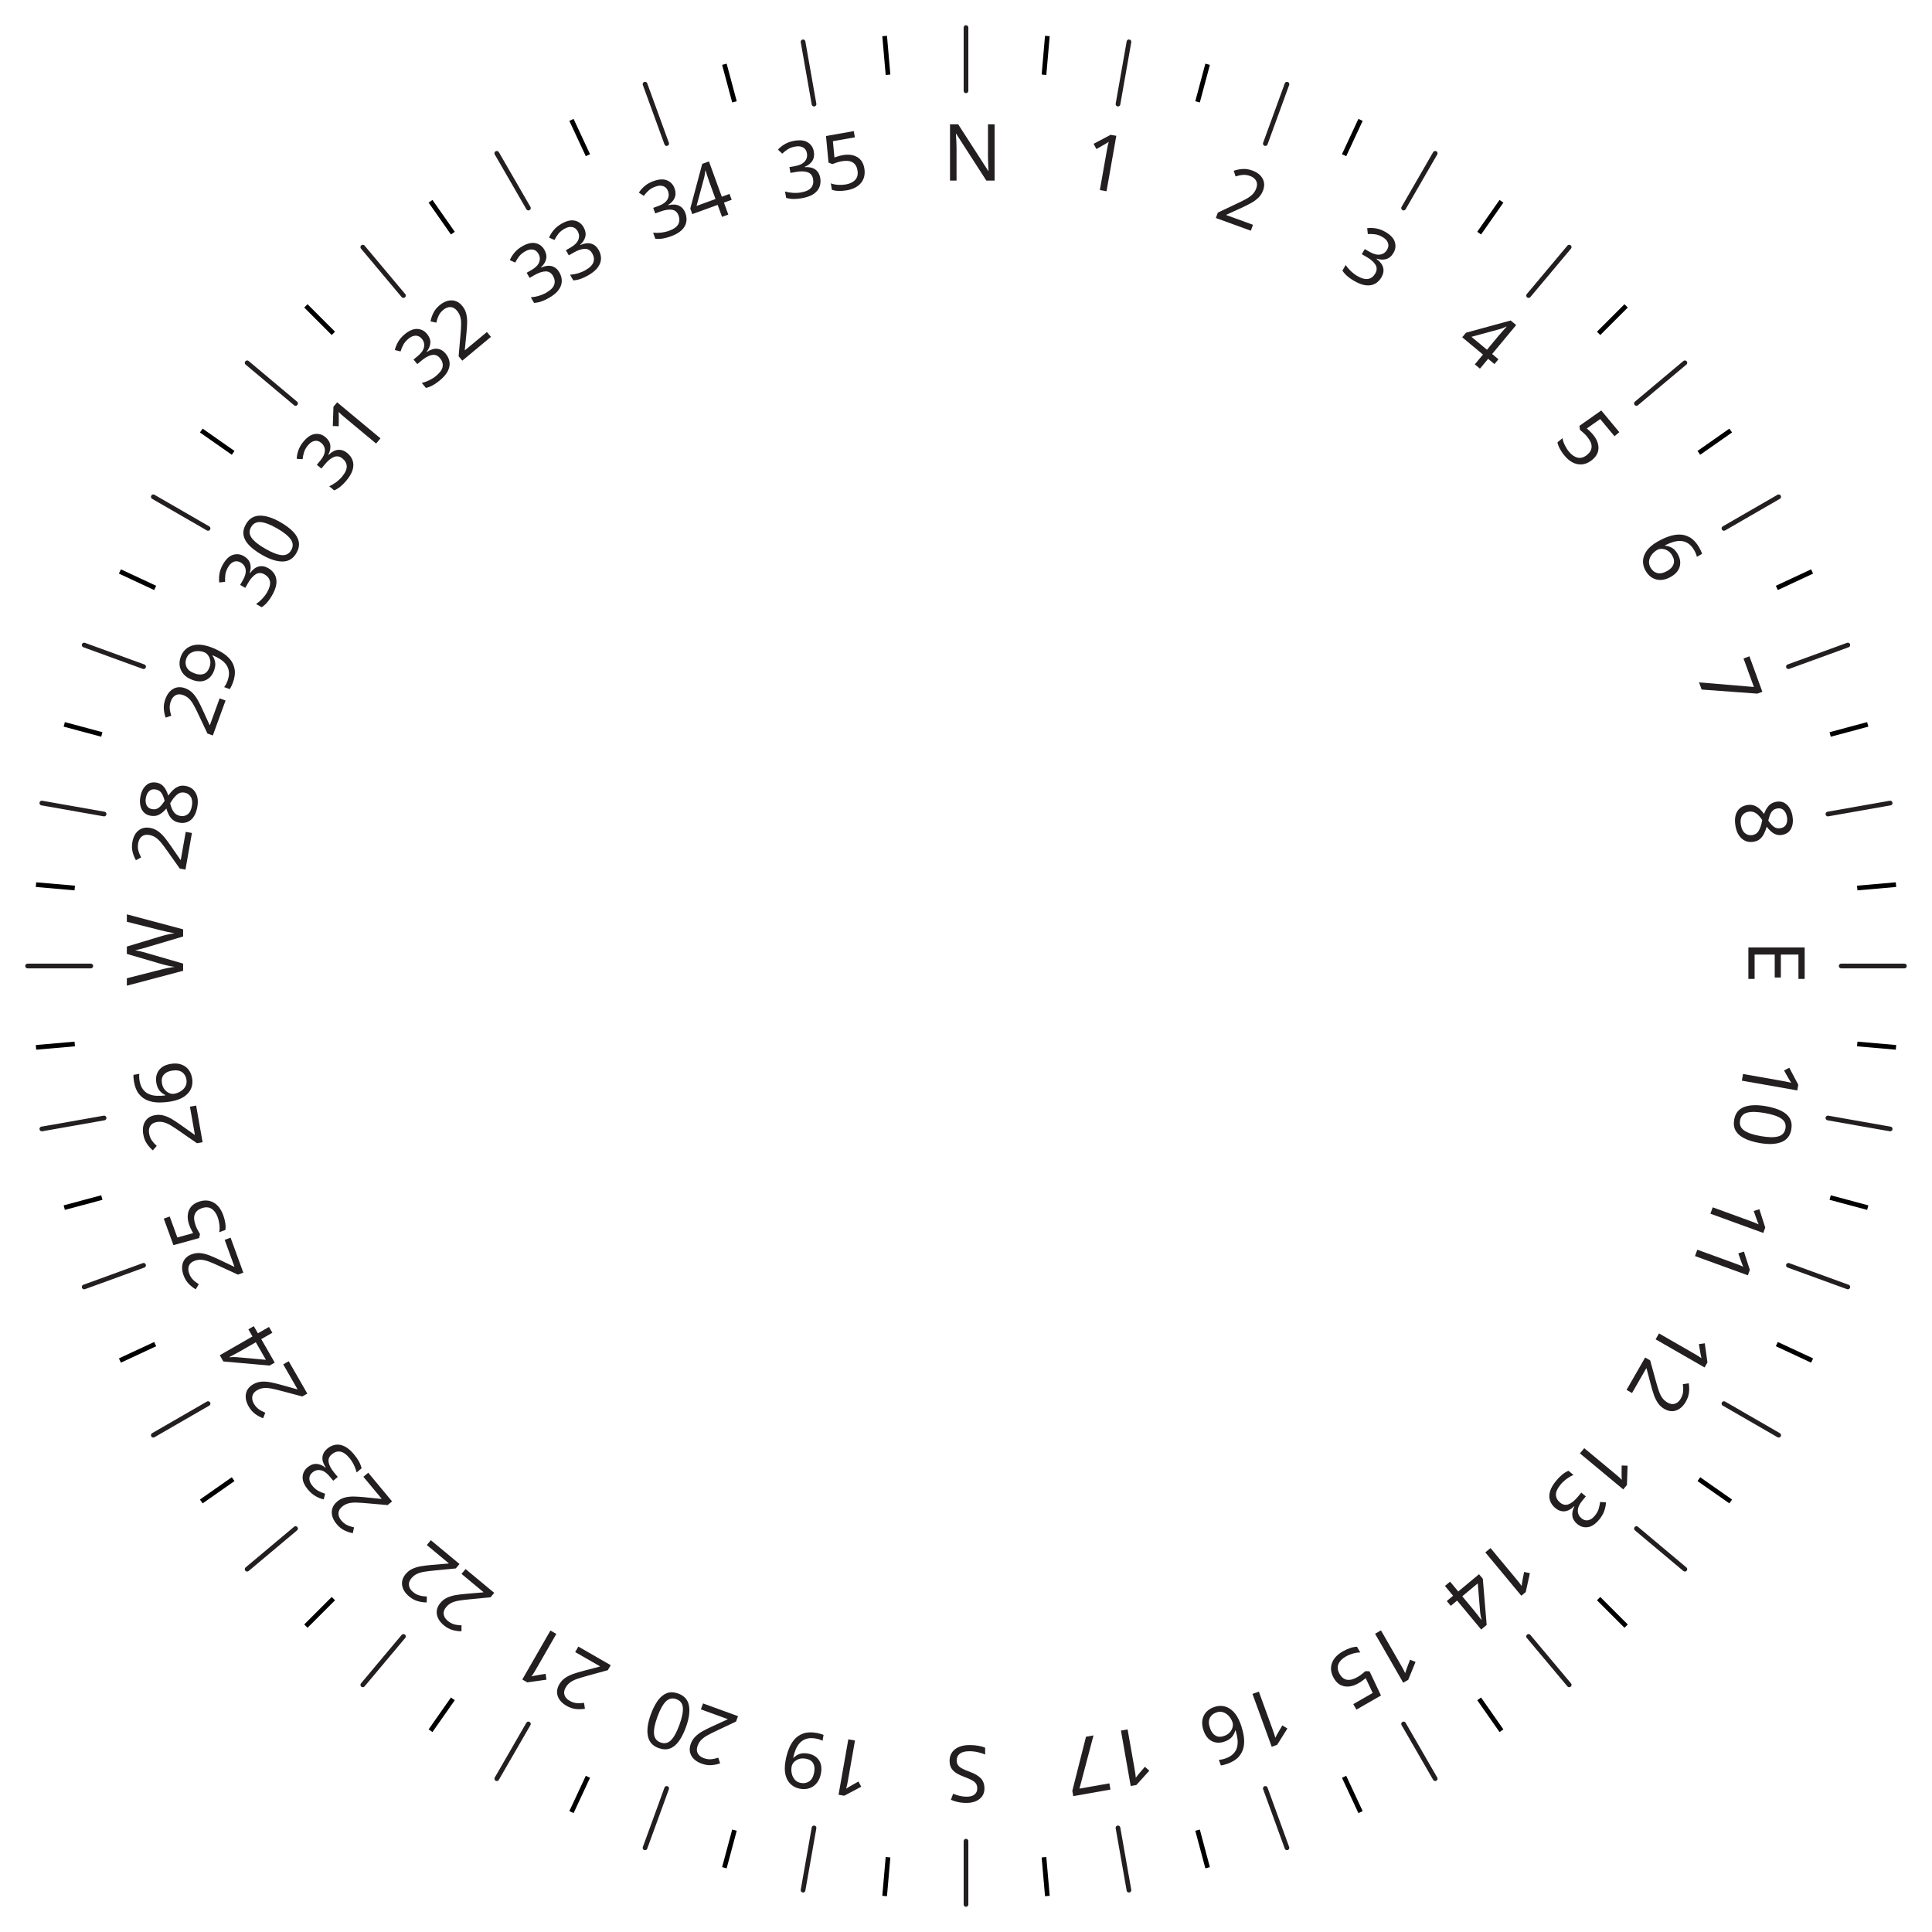
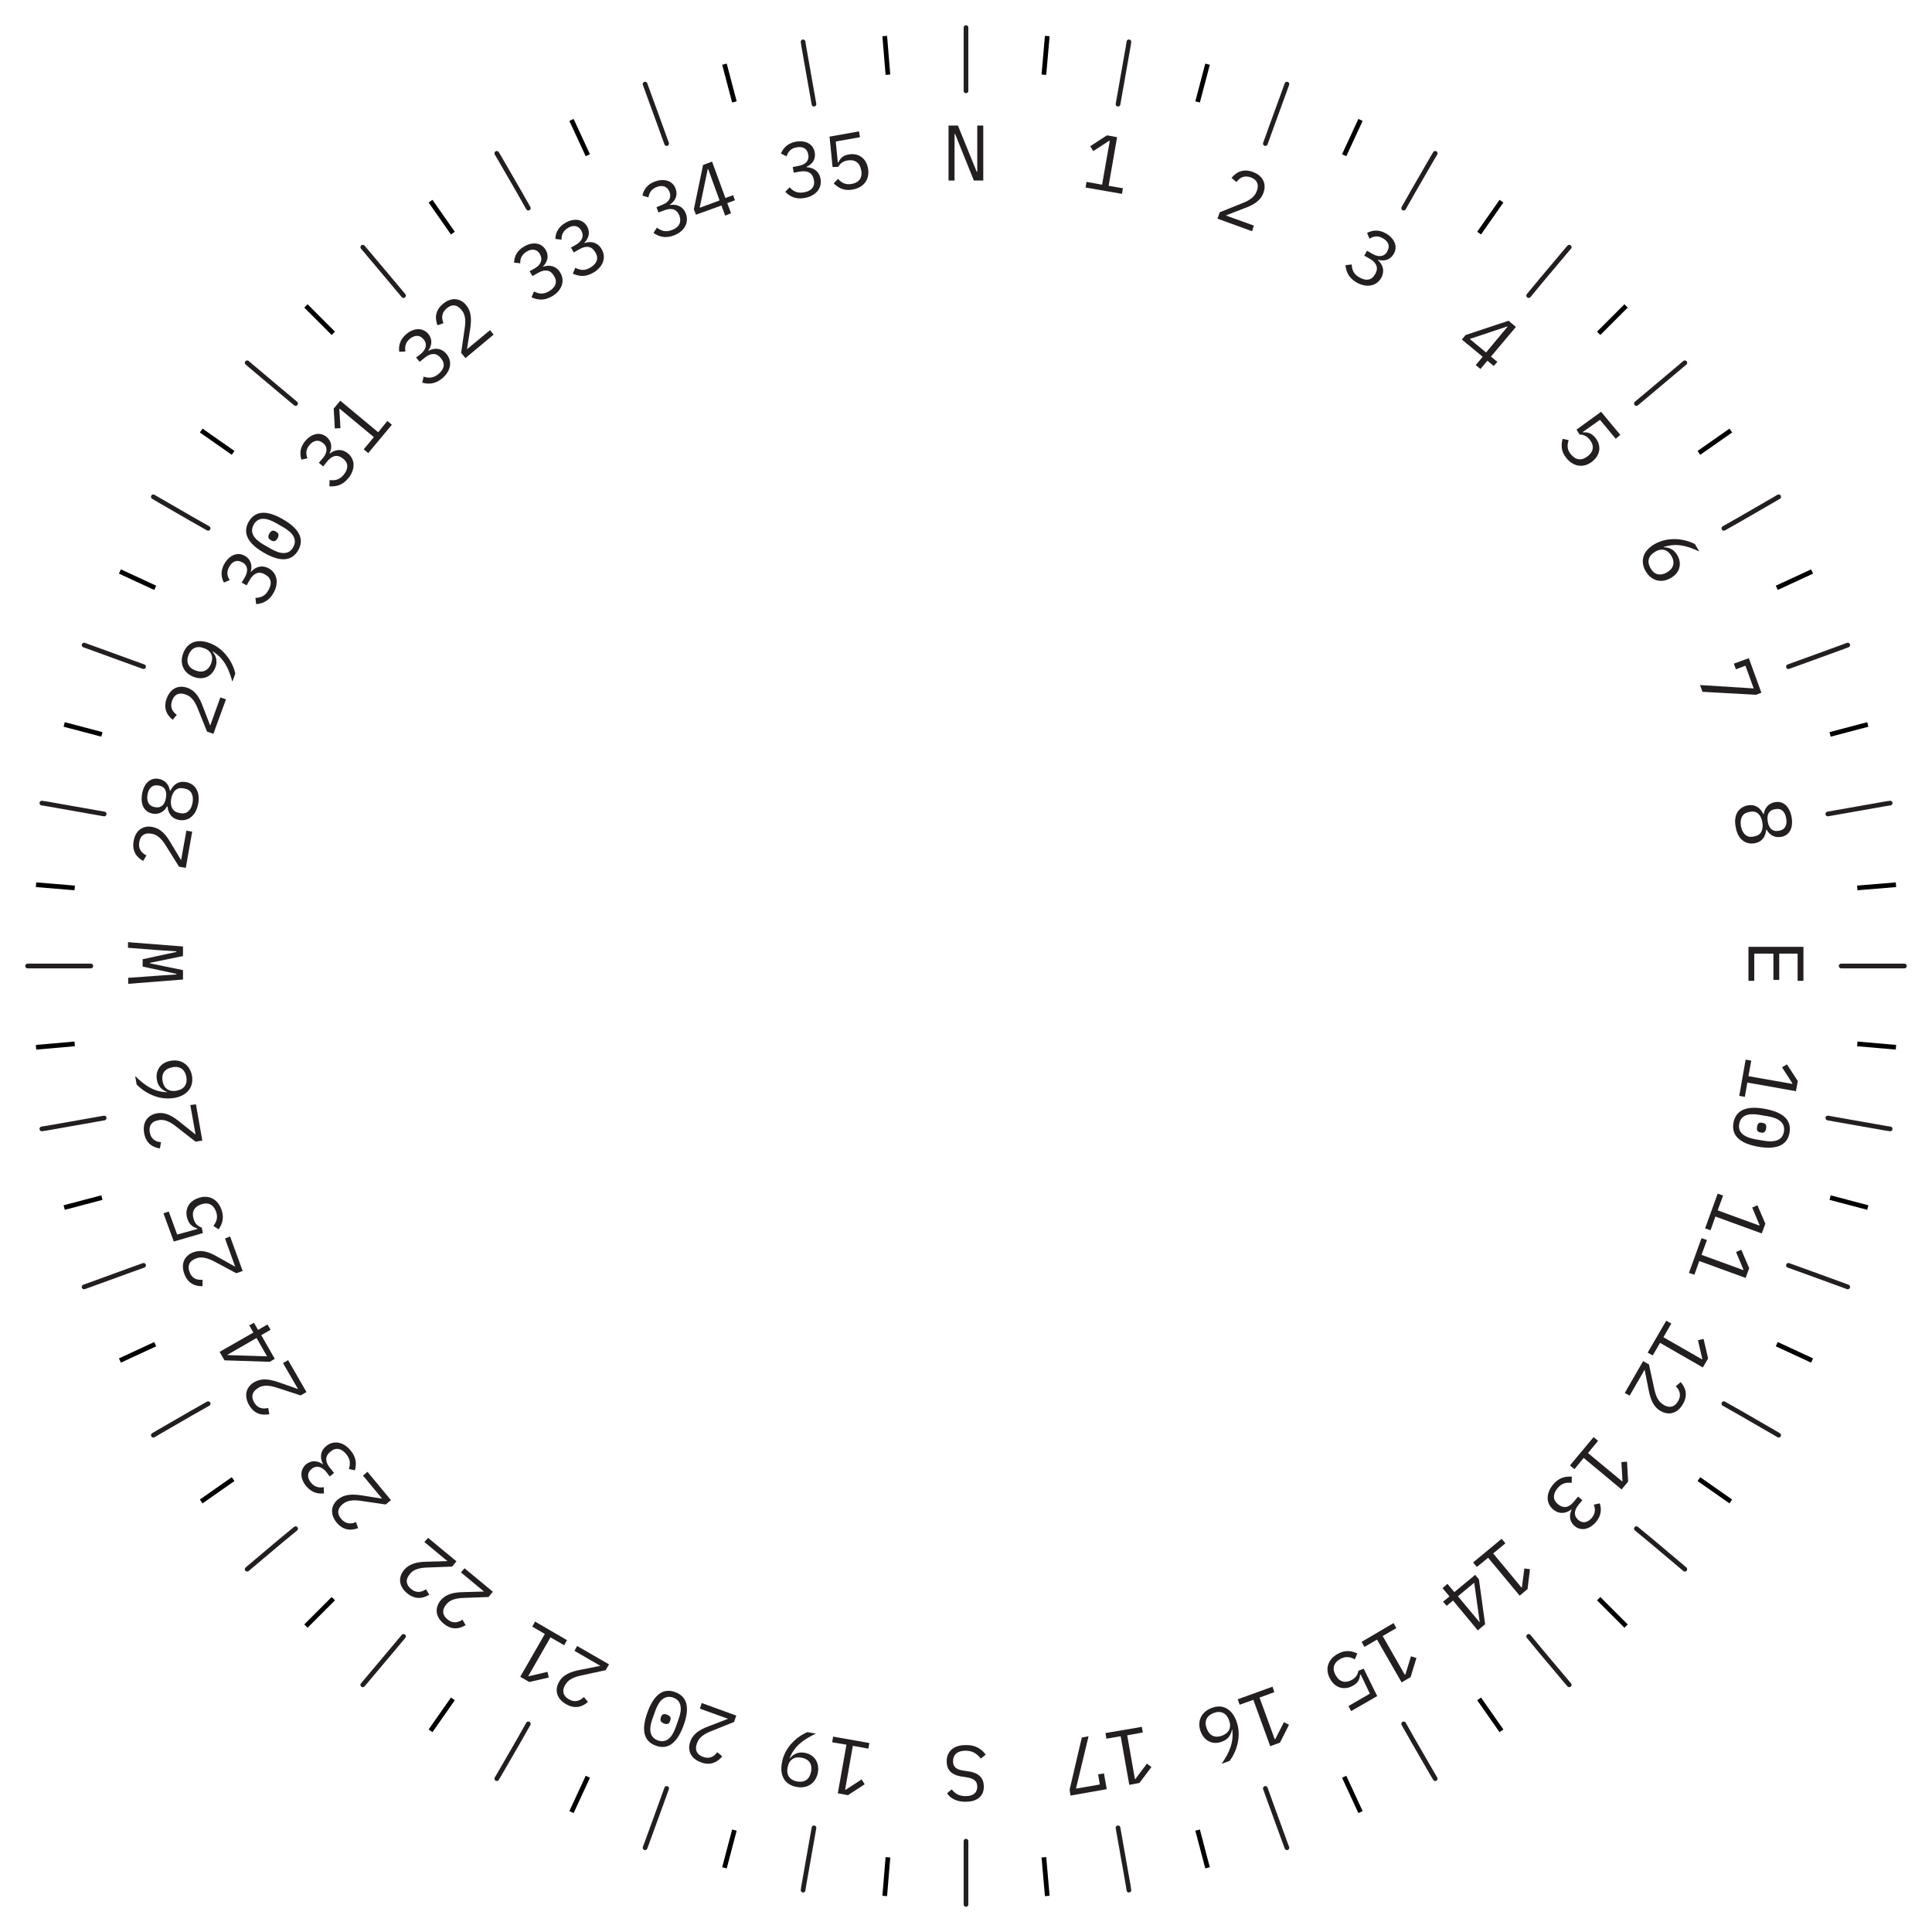
- <svg xmlns="http://www.w3.org/2000/svg" viewBox="0 0 1029.4 1029.4">
-   <defs>
-     <style>.cls-1{font-size:42px;fill:#231f20;font-family:IBMPlexMono, IBM Plex Mono;}.cls-2,.cls-3{fill:none;stroke-miterlimit:10;stroke-width:2.5px;}.cls-2{stroke:#231f20;stroke-linecap:round;}.cls-3{stroke:#000;}</style>
-   </defs>
+ <svg xmlns="http://www.w3.org/2000/svg" version="1.1" id="Layer_1" x="0px" y="0px" viewBox="0 0 1029.4 1029.4" style="enable-background:new 0 0 1029.4 1029.4;" xml:space="preserve">
+   <style type="text/css">
+ 	.st0{enable-background:new    ;}
+ 	.st1{fill:#231F20;}
+ 	.st2{fill:none;stroke:#231F20;stroke-width:2.5;stroke-linecap:round;stroke-miterlimit:10;}
+ 	.st3{fill:none;stroke:#000000;stroke-width:2.5;stroke-miterlimit:10;}
+ </style>
  <g id="EXPORT">
-     <text class="cls-1" transform="translate(502.1 96.22)">N</text>
-     <text class="cls-1" transform="translate(417.22 106.95) rotate(-10)">35</text>
-     <text class="cls-1" transform="translate(347.8 128.99) rotate(-20)">34</text>
-     <text class="cls-1" transform="matrix(0.87, -0.5, 0.5, 0.87, 283.51, 163.4)">33</text>
-     <text class="cls-1" transform="matrix(0.77, -0.64, 0.64, 0.77, 226.27, 208.84)">32</text>
-     <text class="cls-1" transform="matrix(0.64, -0.77, 0.77, 0.64, 177.8, 263.53)">31</text>
-     <text class="cls-1" transform="matrix(0.5, -0.87, 0.87, 0.5, 139.55, 325.8)">30</text>
-     <text class="cls-1" transform="translate(112.71 393.77) rotate(-70)">29</text>
-     <text class="cls-1" transform="translate(98.47 465.33) rotate(-80)">28</text>
-     <text class="cls-1" transform="translate(97.57 525.69) rotate(-90)">W</text>
-     <text class="cls-1" transform="translate(108.3 610.58) rotate(-100)">26</text>
-     <text class="cls-1" transform="translate(130.34 679.99) rotate(-110)">25</text>
-     <text class="cls-1" transform="matrix(-0.5, -0.87, 0.87, -0.5, 164.75, 744.28)">24</text>
-     <text class="cls-1" transform="matrix(-0.64, -0.77, 0.77, -0.64, 210.19, 801.52)">23</text>
-     <text class="cls-1" transform="matrix(-0.77, -0.64, 0.64, -0.77, 264.88, 849.99)">22</text>
-     <text class="cls-1" transform="matrix(-0.87, -0.5, 0.5, -0.87, 327.15, 888.24)">21</text>
-     <text class="cls-1" transform="translate(395.12 915.08) rotate(-160)">20</text>
-     <text class="cls-1" transform="translate(466.68 929.32) rotate(-170)">19</text>
-     <text class="cls-1" transform="translate(527.04 930.22) rotate(180)">S</text>
-     <text class="cls-1" transform="translate(611.93 919.49) rotate(170)">17</text>
-     <text class="cls-1" transform="translate(681.35 897.45) rotate(160)">16</text>
-     <text class="cls-1" transform="matrix(-0.87, 0.5, -0.5, -0.87, 745.63, 863.04)">15</text>
-     <text class="cls-1" transform="matrix(-0.77, 0.64, -0.64, -0.77, 802.87, 817.6)">14</text>
-     <text class="cls-1" transform="matrix(-0.64, 0.77, -0.77, -0.64, 851.35, 762.91)">13</text>
-     <text class="cls-1" transform="matrix(-0.5, 0.87, -0.87, -0.5, 889.59, 700.64)">12</text>
-     <text class="cls-1" transform="translate(916.43 632.67) rotate(110)">11</text>
-     <text class="cls-1" transform="translate(930.68 561.11) rotate(100)">10</text>
-     <text class="cls-1" transform="translate(931.57 500.75) rotate(90)">E</text>
-     <text class="cls-1" transform="translate(923.03 428.24) rotate(80)">8</text>
-     <text class="cls-1" transform="translate(903.32 358.21) rotate(70)">7</text>
-     <text class="cls-1" transform="matrix(0.5, 0.87, -0.87, 0.5, 870.88, 292.96)">6</text>
-     <text class="cls-1" transform="matrix(0.64, 0.77, -0.77, 0.64, 827.22, 234.43)">5</text>
-     <text class="cls-1" transform="matrix(0.77, 0.64, -0.64, 0.77, 774.06, 184.38)">4</text>
-     <text class="cls-1" transform="matrix(0.87, 0.5, -0.5, 0.87, 713.01, 144.31)">3</text>
-     <text class="cls-1" transform="translate(645.94 115.46) rotate(20)">2</text>
-     <text class="cls-1" transform="translate(574.9 99.3) rotate(10)">1</text>
-     <polyline class="cls-2" points="514.7 48.38 514.7 38.02 514.7 17.29 514.7 14.7" />
-     <polyline class="cls-2" points="514.7 1014.7 514.7 1012.11 514.7 991.38 514.7 981.02" />
-     <polyline class="cls-2" points="433.73 55.46 431.93 45.26 428.33 24.85 427.88 22.3" />
-     <polyline class="cls-2" points="601.52 1007.1 601.08 1004.55 597.48 984.14 595.68 973.94" />
-     <polyline class="cls-2" points="355.21 76.5 351.67 66.76 344.58 47.29 343.69 44.85" />
-     <polyline class="cls-2" points="685.71 984.55 684.83 982.11 677.74 962.64 674.19 952.9" />
-     <polyline class="cls-2" points="281.54 110.86 276.36 101.88 266 83.93 264.7 81.69" />
-     <polyline class="cls-2" points="764.7 947.71 763.4 945.47 753.04 927.52 747.86 918.55" />
-     <polyline class="cls-2" points="214.96 157.48 208.29 149.54 194.97 133.66 193.31 131.68" />
-     <polyline class="cls-2" points="836.09 897.72 834.43 895.74 821.11 879.86 814.45 871.92" />
-     <polyline class="cls-2" points="157.48 214.96 149.54 208.29 133.66 194.97 131.68 193.31" />
-     <polyline class="cls-2" points="897.72 836.09 895.74 834.43 879.86 821.11 871.92 814.45" />
-     <polyline class="cls-2" points="110.86 281.54 101.88 276.36 83.93 266 81.69 264.7" />
-     <polyline class="cls-2" points="947.71 764.7 945.47 763.4 927.52 753.04 918.55 747.86" />
-     <polyline class="cls-2" points="76.5 355.21 66.76 351.67 47.29 344.58 44.85 343.69" />
-     <polyline class="cls-2" points="984.55 685.71 982.11 684.83 962.64 677.74 952.9 674.19" />
-     <polyline class="cls-2" points="55.46 433.73 45.26 431.93 24.85 428.33 22.3 427.88" />
-     <polyline class="cls-2" points="1007.1 601.52 1004.55 601.08 984.14 597.48 973.94 595.68" />
-     <polyline class="cls-2" points="48.38 514.7 38.02 514.7 17.29 514.7 14.7 514.7" />
-     <polyline class="cls-2" points="1014.7 514.7 1012.11 514.7 991.38 514.7 981.02 514.7" />
-     <polyline class="cls-2" points="55.46 595.68 45.26 597.48 24.85 601.08 22.3 601.52" />
-     <polyline class="cls-2" points="1007.1 427.88 1004.55 428.33 984.14 431.93 973.94 433.73" />
-     <polyline class="cls-2" points="76.5 674.19 66.76 677.74 47.29 684.83 44.85 685.71" />
-     <polyline class="cls-2" points="984.55 343.69 982.11 344.58 962.64 351.67 952.9 355.21" />
-     <polyline class="cls-2" points="110.86 747.86 101.88 753.04 83.93 763.4 81.69 764.7" />
-     <polyline class="cls-2" points="947.71 264.7 945.47 266 927.52 276.36 918.55 281.54" />
-     <polyline class="cls-2" points="157.48 814.45 149.54 821.11 133.66 834.43 131.68 836.09" />
-     <polyline class="cls-2" points="897.72 193.31 895.74 194.97 879.86 208.29 871.92 214.96" />
-     <polyline class="cls-2" points="214.96 871.92 208.29 879.86 194.97 895.74 193.31 897.72" />
-     <polyline class="cls-2" points="836.09 131.68 834.43 133.66 821.11 149.54 814.45 157.48" />
-     <polyline class="cls-2" points="281.54 918.55 276.36 927.52 266 945.47 264.7 947.71" />
-     <polyline class="cls-2" points="764.7 81.69 763.4 83.93 753.04 101.88 747.86 110.86" />
-     <polyline class="cls-2" points="355.21 952.9 351.67 962.64 344.58 982.11 343.69 984.55" />
-     <polyline class="cls-2" points="685.71 44.85 684.83 47.29 677.74 66.76 674.19 76.5" />
-     <polyline class="cls-2" points="433.73 973.94 431.93 984.14 428.33 1004.55 427.88 1007.1" />
-     <polyline class="cls-2" points="601.52 22.3 601.08 24.85 597.48 45.26 595.68 55.46" />
-     <line class="cls-3" x1="473.15" y1="39.83" x2="471.35" y2="19.18" />
-     <line class="cls-3" x1="558.05" y1="1010.22" x2="556.25" y2="989.57" />
-     <line class="cls-3" x1="391.33" y1="54.26" x2="385.96" y2="34.24" />
-     <line class="cls-3" x1="643.44" y1="995.16" x2="638.08" y2="975.14" />
-     <line class="cls-3" x1="313.25" y1="82.68" x2="304.49" y2="63.89" />
-     <line class="cls-3" x1="724.91" y1="965.51" x2="716.16" y2="946.72" />
-     <line class="cls-3" x1="241.29" y1="124.22" x2="229.4" y2="107.25" />
-     <line class="cls-3" x1="800" y1="922.15" x2="788.12" y2="905.18" />
-     <line class="cls-3" x1="177.63" y1="177.63" x2="162.98" y2="162.98" />
-     <line class="cls-3" x1="866.42" y1="866.42" x2="851.77" y2="851.77" />
-     <line class="cls-3" x1="124.22" y1="241.29" x2="107.25" y2="229.4" />
-     <line class="cls-3" x1="922.15" y1="800" x2="905.18" y2="788.12" />
-     <line class="cls-3" x1="82.68" y1="313.25" x2="63.89" y2="304.49" />
-     <line class="cls-3" x1="965.51" y1="724.91" x2="946.72" y2="716.16" />
-     <line class="cls-3" x1="54.26" y1="391.33" x2="34.24" y2="385.96" />
-     <line class="cls-3" x1="995.16" y1="643.44" x2="975.14" y2="638.08" />
-     <line class="cls-3" x1="39.83" y1="473.15" x2="19.18" y2="471.35" />
-     <line class="cls-3" x1="1010.22" y1="558.05" x2="989.57" y2="556.25" />
-     <line class="cls-3" x1="39.83" y1="556.25" x2="19.18" y2="558.05" />
-     <line class="cls-3" x1="1010.22" y1="471.35" x2="989.57" y2="473.15" />
-     <line class="cls-3" x1="54.26" y1="638.08" x2="34.24" y2="643.44" />
-     <line class="cls-3" x1="995.16" y1="385.96" x2="975.14" y2="391.33" />
-     <line class="cls-3" x1="82.68" y1="716.16" x2="63.89" y2="724.91" />
-     <line class="cls-3" x1="965.51" y1="304.49" x2="946.72" y2="313.25" />
-     <line class="cls-3" x1="124.22" y1="788.12" x2="107.25" y2="800" />
-     <line class="cls-3" x1="922.15" y1="229.4" x2="905.18" y2="241.29" />
-     <line class="cls-3" x1="177.63" y1="851.77" x2="162.98" y2="866.42" />
-     <line class="cls-3" x1="866.42" y1="162.98" x2="851.77" y2="177.63" />
-     <line class="cls-3" x1="241.29" y1="905.18" x2="229.4" y2="922.15" />
-     <line class="cls-3" x1="800" y1="107.25" x2="788.12" y2="124.22" />
-     <line class="cls-3" x1="313.25" y1="946.72" x2="304.49" y2="965.51" />
-     <line class="cls-3" x1="724.91" y1="63.89" x2="716.16" y2="82.68" />
-     <line class="cls-3" x1="391.33" y1="975.14" x2="385.96" y2="995.16" />
-     <line class="cls-3" x1="643.44" y1="34.24" x2="638.08" y2="54.26" />
-     <line class="cls-3" x1="473.15" y1="989.57" x2="471.35" y2="1010.22" />
-     <line class="cls-3" x1="558.05" y1="19.18" x2="556.25" y2="39.83" />
-     <text />
+     <g class="st0">
+       <path class="st1" d="M508.9,71.4h-0.3v24.8h-3.2V66.9h5l10,24.6h0.3V66.9h3.2v29.3h-5L508.9,71.4z" />
+     </g>
+     <g class="st0">
+       <path class="st1" d="M425.5,88.4c4-0.7,5.7-3.1,5.2-5.9l-0.1-0.3c-0.5-3.1-3-4.3-6.1-3.7c-3.1,0.5-4.6,2.3-5.4,4.8l-3-1.5    c1.1-2.6,3.2-5.4,7.9-6.3c4.9-0.9,9.3,1,10.1,5.7c0.7,3.7-1.4,6.4-4.4,7.7l0,0.2c3.3,0.1,6.7,1.8,7.5,6.2c0.9,5-2.5,9.1-8.5,10.2    c-5.1,0.9-8.1-1.1-10.3-3.3l2.3-2.4c1.9,2,3.9,3.3,7.6,2.7c4.1-0.7,6-3.1,5.4-6.5l-0.1-0.3c-0.6-3.4-3.1-5-7.3-4.3l-3.4,0.6    l-0.5-3L425.5,88.4z" />
+       <path class="st1" d="M458.2,73.1l-12.9,2.3l1.1,11.2l0.3-0.1c1.1-2.2,2.4-3.7,5.5-4.2c5-0.9,9.3,1.8,10.3,7.4    c1,5.6-2,10.2-8.2,11.3c-4.9,0.9-7.8-1.1-10.1-3.3l2.3-2.4c1.9,2,3.8,3.3,7.3,2.7c4-0.7,5.8-3.4,5.1-7.2l-0.1-0.3    c-0.7-3.8-3.3-5.7-7.3-5c-2.7,0.5-3.9,1.8-4.9,3.4l-3,0.1L442,72.8l15.7-2.8L458.2,73.1z" />
+     </g>
+     <g class="st0">
+       <path class="st1" d="M352.7,109.2c3.8-1.4,5.1-4,4.1-6.7l-0.1-0.3c-1.1-2.9-3.7-3.7-6.7-2.6c-2.9,1.1-4.1,3.1-4.5,5.6l-3.2-1    c0.6-2.7,2.2-5.9,6.7-7.5c4.7-1.7,9.4-0.6,11,3.9c1.3,3.6-0.3,6.5-3,8.4l0.1,0.2c3.3-0.5,6.9,0.6,8.4,4.8    c1.7,4.7-0.9,9.4-6.6,11.5c-4.9,1.8-8.2,0.3-10.7-1.4l1.8-2.8c2.3,1.6,4.4,2.6,7.9,1.3c3.9-1.4,5.3-4.1,4.2-7.4l-0.1-0.3    c-1.2-3.2-3.9-4.4-7.9-2.9l-3.3,1.2l-1-2.8L352.7,109.2z" />
+       <path class="st1" d="M386.4,114.9l-2-5.4l-13.6,4.9l-1.1-2.9l4.9-23.6l4.8-1.8l7.1,19.4l4.1-1.5l1,2.7l-4.1,1.5l2,5.4L386.4,114.9    z M372.8,110.7l10.6-3.9L377.3,90l-0.2,0.1L372.8,110.7z" />
+     </g>
+     <g class="st0">
+       <path class="st1" d="M284.9,143c3.5-2,4.3-4.9,2.9-7.3l-0.1-0.3c-1.6-2.7-4.3-3-7-1.4c-2.7,1.6-3.6,3.8-3.5,6.3l-3.3-0.4    c0.1-2.8,1.2-6.2,5.4-8.6c4.3-2.5,9.1-2.2,11.5,1.9c1.9,3.3,0.8,6.5-1.5,8.8l0.1,0.1c3.1-1.1,7-0.6,9.2,3.3    c2.5,4.4,0.8,9.4-4.5,12.5c-4.5,2.6-8,1.8-10.9,0.5l1.3-3.1c2.5,1.2,4.8,1.8,8-0.1c3.6-2.1,4.6-5,2.8-8l-0.2-0.3    c-1.7-3-4.6-3.7-8.4-1.5l-3,1.7l-1.5-2.6L284.9,143z" />
+       <path class="st1" d="M306.9,130.4c3.5-2,4.3-4.9,2.9-7.3l-0.1-0.3c-1.6-2.7-4.3-3-7-1.4c-2.7,1.6-3.6,3.8-3.5,6.3l-3.3-0.4    c0.1-2.8,1.2-6.2,5.4-8.6c4.3-2.5,9.1-2.2,11.5,1.9c1.9,3.3,0.8,6.5-1.5,8.8l0.1,0.1c3.1-1.1,7-0.6,9.2,3.3    c2.5,4.4,0.8,9.4-4.5,12.5c-4.5,2.6-8,1.8-10.9,0.5l1.3-3.1c2.5,1.2,4.8,1.8,8-0.1c3.6-2.1,4.6-5,2.8-8l-0.2-0.3    c-1.7-3-4.6-3.7-8.4-1.5l-3,1.7l-1.5-2.6L306.9,130.4z" />
+     </g>
+     <g class="st0">
+       <path class="st1" d="M224.2,188.6c3.1-2.6,3.4-5.5,1.6-7.7l-0.2-0.2c-2-2.4-4.7-2.2-7.2-0.2c-2.4,2-2.8,4.3-2.4,6.8l-3.3,0.1    c-0.3-2.8,0.1-6.3,3.8-9.4c3.8-3.2,8.6-3.7,11.7-0.1c2.4,2.9,1.9,6.3,0,8.9l0.1,0.1c2.9-1.6,6.8-1.7,9.6,1.7    c3.2,3.9,2.4,9.1-2.3,13c-4,3.3-7.6,3.1-10.6,2.3l0.7-3.2c2.7,0.8,5,0.9,7.9-1.4c3.2-2.6,3.7-5.7,1.4-8.3l-0.2-0.3    c-2.2-2.7-5.2-2.8-8.5-0.1l-2.7,2.2l-1.9-2.3L224.2,188.6z" />
+       <path class="st1" d="M263,178.3L248,190.8l-2.3-2.8l1.9-13.1c0.6-3.8,0.4-7.2-1.5-9.5l-0.3-0.4c-2.3-2.7-5-3.1-7.8-0.7    c-2.7,2.3-2.9,5-1.7,7.9l-3.2,1.1c-1.3-3.4-1.5-7.7,2.9-11.4c4.5-3.7,9.3-3.1,12.4,0.7c2.8,3.4,2.9,7.6,2.1,12.8l-1.7,10.7    l12.3-10.2L263,178.3z" />
+     </g>
+     <g class="st0">
+       <path class="st1" d="M172.1,244c2.6-3.1,2.3-6,0.2-7.8L172,236c-2.4-2-5-1.3-7.1,1.1c-2,2.4-2,4.8-1.1,7.1l-3.2,0.7    c-0.8-2.7-1.1-6.2,2-9.9c3.2-3.8,7.8-5.2,11.4-2.2c2.9,2.4,3,5.8,1.6,8.8l0.1,0.1c2.6-2.1,6.3-2.9,9.7-0.1c3.9,3.2,4,8.6,0.1,13.3    c-3.3,4-6.9,4.4-10,4.2l0.1-3.3c2.8,0.3,5.1,0,7.5-2.8c2.6-3.2,2.6-6.2-0.1-8.5l-0.3-0.2c-2.7-2.2-5.6-1.8-8.3,1.5l-2.2,2.7    l-2.3-1.9L172.1,244z" />
+       <path class="st1" d="M196.2,241.4l-2.4-2l5.4-6.5L181,217.8l-0.2,0.2l0.6,10.1l-3,0.2l-0.6-10.6l3.5-4.2l20.2,16.8l4.9-6l2.4,2    L196.2,241.4z" />
+     </g>
+     <g class="st0">
+       <path class="st1" d="M130.5,307.5c2-3.5,1.3-6.4-1.2-7.8l-0.3-0.1c-2.7-1.6-5.2-0.5-6.8,2.3c-1.6,2.7-1.2,5.1,0.2,7.2l-3.1,1.3    c-1.3-2.5-2.1-6,0.3-10.1c2.5-4.3,6.8-6.5,10.9-4.1c3.3,1.9,4,5.2,3.1,8.4l0.1,0.1c2.2-2.5,5.7-4,9.6-1.8    c4.4,2.5,5.4,7.8,2.4,13.1c-2.6,4.5-6.1,5.6-9.2,5.9l-0.4-3.3c2.8-0.2,5.1-0.9,6.9-4.1c2.1-3.6,1.5-6.6-1.6-8.3l-0.3-0.2    c-3-1.7-5.8-0.8-8,2.9l-1.7,3l-2.6-1.5L130.5,307.5z" />
+       <path class="st1" d="M140.6,294.5c-8.3-4.8-11.6-10.3-8.1-16.5c3.6-6.2,10-6.1,18.3-1.3c8.3,4.8,11.6,10.3,8.1,16.5    C155.3,299.4,148.9,299.3,140.6,294.5z M151.1,281l-4.2-2.4c-5.1-2.9-9.4-3.2-11.7,0.9s0,7.6,5.1,10.6l4.2,2.4    c5.1,2.9,9.4,3.2,11.7-0.9S156.2,284,151.1,281z M144.8,288.1l-0.8-0.5c-1-0.6-1.4-1.6-0.5-3.3c1-1.7,2.1-1.8,3.1-1.3l0.8,0.5    c1,0.6,1.4,1.6,0.5,3.3C146.9,288.5,145.8,288.6,144.8,288.1z" />
+     </g>
+     <g class="st0">
+       <path class="st1" d="M120.4,372.6l-6.7,18.4l-3.4-1.2l-4.9-12.2c-1.4-3.6-3.3-6.4-6.1-7.4l-0.5-0.2c-3.3-1.2-5.9-0.1-7.1,3.3    c-1.2,3.4,0,5.7,2.5,7.6l-2.2,2.6c-2.8-2.2-5.2-5.9-3.2-11.3c2-5.5,6.4-7.4,11.1-5.7c4.2,1.5,6.4,5.1,8.2,10l3.9,10.1l5.4-15    L120.4,372.6z" />
+       <path class="st1" d="M125.4,358.9l-1.6,4.3c-2.1-7.6-4.5-12.2-10.3-16.1l-0.2,0.2c1.8,2.2,2.7,4.8,1.5,8.2    c-1.8,4.8-6.3,7.1-11.5,5.2c-5.4-2-7.8-7-5.7-12.6c2.1-5.8,7.4-7.9,14-5.5C119.8,345.6,124.2,353.4,125.4,358.9z M108.8,345.4    l-0.3-0.1c-3.7-1.4-6.7,0.1-8.1,3.8s0,6.8,3.7,8.1l0.3,0.1c3.7,1.4,6.7-0.1,8.1-3.8S112.5,346.7,108.8,345.4z" />
+     </g>
+     <g class="st0">
+       <path class="st1" d="M102.4,443.1L99,462.4l-3.6-0.6l-7-11.2c-2-3.3-4.4-5.8-7.3-6.3l-0.5-0.1c-3.5-0.6-5.8,0.9-6.4,4.5    c-0.6,3.5,1,5.6,3.8,7.1l-1.7,2.9c-3.2-1.7-6.1-4.9-5.1-10.6c1-5.8,5.1-8.4,9.9-7.5c4.4,0.8,7.2,3.9,9.8,8.4l5.6,9.3l2.8-15.7    L102.4,443.1z" />
+       <path class="st1" d="M95.4,436.9c-3.9-0.7-5.8-3.5-6.1-7.1l-0.3-0.1c-1.6,2.9-4.4,4.4-7.7,3.8c-4.4-0.8-6.6-4.7-5.6-10.5    c1-5.8,4.5-8.8,8.9-8c3.3,0.6,5.4,3,5.9,6.2l0.3,0.1c1.6-3.3,4.3-5.3,8.2-4.6c4.8,0.8,7.8,4.9,6.6,11.6    C104.3,434.9,100.1,437.7,95.4,436.9z M84.8,418.6l-0.6-0.1c-2.9-0.5-5,1.3-5.6,4.9c-0.6,3.6,0.7,6,3.6,6.6l0.6,0.1    c2.9,0.5,5-1.2,5.6-4.9C89.1,421.5,87.8,419.1,84.8,418.6z M98.5,420.2l-0.9-0.2c-3.3-0.6-5.6,1.5-6.4,5.6    c-0.7,4.1,0.8,6.9,4.1,7.5l0.9,0.2c3.3,0.6,5.7-1.6,6.4-5.6C103.3,423.6,101.8,420.8,98.5,420.2z" />
+     </g>
+     <g class="st0">
+       <path class="st1" d="M97.6,521.9l-29.3,2.3v-3.2l16.8-1.2l8.9-0.6v-0.3l-18-3.9v-3.9l18-3.9v-0.3l-8.9-0.6L68.2,505V502l29.3,2.3    v5.1l-17.5,3.6v0.3l17.5,3.6V521.9z" />
+     </g>
+     <g class="st0">
+       <path class="st1" d="M104.4,588.4l3.4,19.3l-3.6,0.6l-10.4-8.1c-3-2.4-6.1-3.9-9-3.4l-0.5,0.1c-3.5,0.6-5.1,2.8-4.5,6.4    c0.6,3.5,2.9,5,6,5.3l-0.6,3.3c-3.6-0.5-7.4-2.5-8.4-8.2c-1-5.8,1.9-9.6,6.8-10.5c4.4-0.8,8.1,1.3,12.1,4.5l8.5,6.8l-2.8-15.7    L104.4,588.4z" />
+       <path class="st1" d="M92.9,585c-8.6,1.5-16.3-3.1-20.1-7.2l-0.8-4.5c5.6,5.5,10,8.3,17,8.7l0-0.2c-2.6-1-4.8-2.8-5.4-6.4    c-0.9-5,1.9-9.3,7.4-10.2c5.7-1,10.2,2.2,11.3,8C103.3,579.3,99.7,583.8,92.9,585z M92,568.6l-0.3,0.1c-3.9,0.7-5.8,3.4-5.1,7.3    c0.7,3.9,3.4,5.8,7.3,5.2l0.3-0.1c3.9-0.7,5.8-3.4,5.1-7.3C98.6,569.9,95.9,567.9,92,568.6z" />
+     </g>
+     <g class="st0">
+       <path class="st1" d="M122.6,658.8l6.7,18.4l-3.4,1.2l-11.6-6.2c-3.4-1.8-6.7-2.8-9.5-1.8l-0.5,0.2c-3.3,1.2-4.6,3.7-3.3,7.1    c1.2,3.4,3.7,4.4,6.9,4.2l0,3.4c-3.6,0.1-7.8-1.2-9.7-6.6c-2-5.5,0.2-9.8,4.9-11.5c4.2-1.5,8.2-0.2,12.7,2.4l9.5,5.3l-5.4-15    L122.6,658.8z" />
+       <path class="st1" d="M89.9,645.5l4.5,12.3l10.8-3l-0.1-0.3c-2.3-0.7-4-1.8-5.1-4.7c-1.8-4.8,0.1-9.5,5.5-11.4    c5.4-2,10.4,0.2,12.5,6.1c1.7,4.7,0.2,7.9-1.5,10.5l-2.8-1.8c1.6-2.2,2.6-4.3,1.4-7.7c-1.4-3.8-4.4-5.1-7.9-3.8l-0.3,0.1    c-3.6,1.3-5,4.2-3.6,8.1c0.9,2.6,2.4,3.5,4.2,4.2l0.6,2.9l-15.5,4.5l-5.5-15L89.9,645.5z" />
+     </g>
+     <g class="st0">
+       <path class="st1" d="M153.5,724.7l9.8,17l-3.1,1.8l-12.6-4.1c-3.7-1.2-7.1-1.6-9.7-0.1l-0.4,0.3c-3.1,1.8-3.9,4.4-2.1,7.6    c1.8,3.1,4.4,3.7,7.5,3l0.6,3.3c-3.6,0.7-7.9,0.2-10.8-4.9c-2.9-5.1-1.5-9.7,2.8-12.2c3.9-2.2,8-1.6,13,0.1l10.3,3.6l-8-13.8    L153.5,724.7z" />
+       <path class="st1" d="M144.2,708.5l-5,2.9l7.2,12.6l-2.7,1.6l-24.1-0.8l-2.6-4.5l18-10.3l-2.2-3.8l2.5-1.4l2.2,3.8l5-2.9    L144.2,708.5z M142.3,722.7l-5.6-9.8l-15.6,9l0.1,0.1L142.3,722.7z" />
+     </g>
+     <g class="st0">
+       <path class="st1" d="M195.8,784.2l12.5,15.1l-2.8,2.3l-13.1-1.9c-3.8-0.6-7.2-0.4-9.5,1.5l-0.4,0.3c-2.7,2.3-3.1,5-0.7,7.8    c2.3,2.7,5,2.9,7.9,1.7l1.1,3.2c-3.4,1.3-7.7,1.5-11.4-2.9c-3.7-4.5-3.1-9.3,0.7-12.4c3.4-2.8,7.6-2.9,12.8-2.1l10.7,1.7    l-10.2-12.3L195.8,784.2z" />
+       <path class="st1" d="M173.8,784.2c-2.6-3.1-5.5-3.4-7.7-1.6l-0.2,0.2c-2.4,2-2.2,4.7-0.2,7.2c2,2.4,4.3,2.8,6.8,2.4l0.1,3.3    c-2.8,0.3-6.3-0.1-9.4-3.8c-3.2-3.8-3.7-8.6-0.1-11.7c2.9-2.4,6.3-1.9,8.9,0l0.1-0.1c-1.6-2.9-1.7-6.8,1.7-9.6    c3.9-3.2,9.1-2.4,13,2.3c3.3,4,3.1,7.6,2.3,10.6l-3.2-0.7c0.8-2.7,0.9-5-1.4-7.9c-2.6-3.2-5.7-3.7-8.3-1.4l-0.3,0.2    c-2.7,2.2-2.8,5.2-0.1,8.5l2.2,2.7l-2.3,1.9L173.8,784.2z" />
+     </g>
+     <g class="st0">
+       <path class="st1" d="M247.5,835.6l15.1,12.5l-2.3,2.8l-13.2,0.5c-3.8,0.1-7.2,0.9-9.1,3.2l-0.3,0.4c-2.3,2.7-2.1,5.5,0.7,7.8    c2.7,2.3,5.4,1.9,8,0.2l1.7,2.9c-3.1,1.9-7.3,2.9-11.7-0.8c-4.5-3.7-4.8-8.5-1.6-12.4c2.8-3.4,7-4.3,12.2-4.4l10.9-0.3l-12.3-10.2    L247.5,835.6z" />
+       <path class="st1" d="M228.1,819.4l15.1,12.5l-2.3,2.8l-13.2,0.5c-3.8,0.1-7.2,0.9-9.1,3.2l-0.3,0.4c-2.3,2.7-2.1,5.5,0.7,7.8    c2.7,2.3,5.4,1.9,8,0.2l1.7,2.9c-3.1,1.9-7.3,2.9-11.8-0.8c-4.5-3.7-4.8-8.6-1.6-12.4c2.8-3.4,7-4.3,12.2-4.4l10.9-0.3l-12.3-10.2    L228.1,819.4z" />
+     </g>
+     <g class="st0">
+       <path class="st1" d="M307.5,877l17,9.8l-1.8,3.1l-12.9,2.8c-3.8,0.8-6.9,2.1-8.4,4.7l-0.3,0.4c-1.8,3.1-1.1,5.8,2,7.6    c3.1,1.8,5.7,1,8-1.2l2.2,2.6c-2.7,2.4-6.7,4.1-11.7,1.2c-5.1-2.9-6.2-7.6-3.7-11.9c2.2-3.9,6.2-5.4,11.3-6.4l10.7-2.1l-13.8-8    L307.5,877z" />
+       <path class="st1" d="M302.1,873.9l-1.5,2.7l-7.3-4.2l-11.8,20.6l0.3,0.1l9.9-2.3l0.7,3l-10.4,2.4l-4.8-2.8l13.1-22.8l-6.7-3.9    l1.5-2.7L302.1,873.9z" />
+     </g>
+     <g class="st0">
+       <path class="st1" d="M373.9,907.4l18.4,6.7l-1.2,3.4l-12.2,4.9c-3.6,1.4-6.4,3.3-7.4,6.1l-0.2,0.5c-1.2,3.3-0.1,5.9,3.3,7.1    c3.4,1.2,5.7,0,7.6-2.5l2.6,2.2c-2.2,2.8-5.9,5.2-11.3,3.2c-5.5-2-7.4-6.4-5.7-11.1c1.5-4.2,5.1-6.4,10-8.2l10.1-3.9l-15-5.4    L373.9,907.4z" />
+       <path class="st1" d="M364.2,919.4c-3.3,9-8.1,13.2-14.8,10.7c-6.7-2.4-7.7-8.8-4.4-17.8c3.3-9,8.1-13.2,14.8-10.7    C366.5,904.1,367.5,910.4,364.2,919.4z M349.2,911.4l-1.6,4.5c-2,5.5-1.5,9.8,2.9,11.4c4.4,1.6,7.5-1.3,9.5-6.9l1.6-4.5    c2-5.5,1.5-9.8-2.9-11.4C354.3,903,351.2,905.9,349.2,911.4z M357.2,916.4l-0.3,0.9c-0.4,1.1-1.3,1.7-3.1,1    c-1.8-0.7-2.1-1.7-1.8-2.8l0.3-0.9c0.4-1.1,1.3-1.7,3.1-1C357.2,914.3,357.6,915.3,357.2,916.4z" />
+     </g>
+     <g class="st0">
+       <path class="st1" d="M463.2,928.7l-0.5,3l-8.3-1.5l-4.1,23.3l0.3,0.1l8.5-5.5l1.6,2.6l-8.9,5.8l-5.4-1l4.6-25.9l-7.6-1.3l0.5-3    L463.2,928.7z" />
+       <path class="st1" d="M430.2,922.9l4.5,0.8c-7.1,3.4-11.2,6.6-14,13l0.2,0.1c1.8-2.1,4.2-3.5,7.8-2.9c5,0.9,8,5,7.1,10.4    c-1,5.7-5.5,8.9-11.4,7.8c-6.1-1.1-9.1-5.9-7.8-12.8C418,930.8,424.9,925.1,430.2,922.9z M419.7,941.6l-0.1,0.3    c-0.7,3.9,1.2,6.6,5.2,7.3c3.9,0.7,6.6-1.2,7.3-5.1l0.1-0.3c0.7-3.9-1.2-6.6-5.2-7.3C423.1,935.8,420.4,937.7,419.7,941.6z" />
+     </g>
+     <g class="st0">
+       <path class="st1" d="M525.2,934.9l-2.6,2.1c-2.3-2.9-4.7-4.2-8.2-4.2c-4.2,0-6.6,2.1-6.6,5.6c0,2.9,1.5,4.4,5.5,5l3.3,0.5    c5.8,1,7.6,4.3,7.6,8c0,5.4-3.8,8.1-9.8,8.1c-4.7,0-7.9-1.7-9.8-4.5l2.5-2.1c1.6,2.1,3.7,3.6,7.4,3.6c3.9,0,6.2-1.7,6.2-5    c0-2.6-1.3-4.3-5.5-5l-3.2-0.5c-5.8-1-7.6-4.2-7.6-8c0-5.4,3.7-8.7,10.2-8.7C519.8,929.7,523,931.9,525.2,934.9z" />
+     </g>
+     <g class="st0">
+       <path class="st1" d="M608.4,920.1l0.5,3l-8.3,1.5l4.1,23.3l0.3-0.1l6.1-8.1l2.4,1.8l-6.4,8.5l-5.4,1l-4.6-25.9l-7.6,1.3l-0.5-3    L608.4,920.1z" />
+       <path class="st1" d="M580,925.1l-6.7,27.9l12.7-2.2l-0.9-5.4l3.1-0.5l1.5,8.4l-19.3,3.4l-0.5-3.1l6.5-27.8L580,925.1z" />
+     </g>
+     <g class="st0">
+       <path class="st1" d="M678,898.7l1,2.9l-7.9,2.9l8.1,22.2l0.3-0.1l4.6-9l2.7,1.4l-4.8,9.5l-5.2,1.9l-9-24.7l-7.3,2.6l-1-2.9    L678,898.7z" />
+       <path class="st1" d="M658.8,917.1c3,8.2-0.2,16.6-3.6,21.1l-4.3,1.6c4.4-6.5,6.4-11.3,5.7-18.2l-0.2,0c-0.5,2.7-1.9,5.2-5.4,6.4    c-4.8,1.8-9.4-0.3-11.3-5.5c-2-5.4,0.4-10.5,6-12.5C651.4,907.8,656.4,910.5,658.8,917.1z M642.9,920.8l0.1,0.3    c1.4,3.7,4.4,5.1,8.1,3.7s5.2-4.3,3.8-8.1l-0.1-0.3c-1.4-3.7-4.4-5.1-8.1-3.7S641.5,917,642.9,920.8z" />
+     </g>
+     <g class="st0">
+       <path class="st1" d="M742.5,864.8l1.5,2.7l-7.3,4.2l11.8,20.6l0.3-0.1l3-9.7l2.9,0.9l-3.1,10.2l-4.8,2.8l-13.1-22.8l-6.7,3.9    l-1.5-2.7L742.5,864.8z" />
+       <path class="st1" d="M718.5,909l11.4-6.6l-4.9-10.2l-0.3,0.1c-0.3,2.4-1,4.3-3.7,5.8c-4.5,2.6-9.4,1.5-12.2-3.4    c-2.9-5-1.6-10.3,3.8-13.4c4.3-2.5,7.8-1.6,10.6-0.3l-1.3,3.1c-2.5-1.2-4.7-1.9-7.9-0.1c-3.5,2-4.3,5.2-2.4,8.5l0.2,0.3    c1.9,3.4,5.1,4.2,8.6,2.2c2.4-1.4,3-3,3.4-4.8l2.8-1.1l7.2,14.6l-13.9,8L718.5,909z" />
+     </g>
+     <g class="st0">
+       <path class="st1" d="M800.1,819.9l2,2.4l-6.5,5.4l15.1,18.2l0.2-0.2l1.3-10l3,0.4l-1.3,10.6l-4.2,3.5l-16.8-20.2l-6,4.9l-2-2.4    L800.1,819.9z" />
+       <path class="st1" d="M771.2,843.9l3.7,4.4l11.1-9.2l2,2.4l3.3,23.9l-3.9,3.3l-13.2-15.9l-3.4,2.8l-1.9-2.2l3.4-2.8l-3.7-4.4    L771.2,843.9z M785.5,843.3l-8.7,7.2l11.5,13.8l0.1-0.1L785.5,843.3z" />
+     </g>
+     <g class="st0">
+       <path class="st1" d="M849.1,765.7l2.4,2l-5.4,6.5l18.2,15.1l0.2-0.2l-0.6-10.1l3-0.2l0.6,10.6l-3.5,4.2l-20.2-16.8l-4.9,6l-2.4-2    L849.1,765.7z" />
+       <path class="st1" d="M841,801.9c-2.6,3.1-2.3,6-0.2,7.8l0.2,0.2c2.4,2,5,1.3,7.1-1.1c2-2.4,2-4.8,1.1-7.1l3.2-0.7    c0.8,2.7,1.1,6.2-2,9.9c-3.2,3.8-7.8,5.2-11.4,2.2c-2.9-2.4-3-5.8-1.6-8.8l-0.1-0.1c-2.6,2.1-6.3,2.9-9.7,0.1    c-3.9-3.2-4-8.6-0.1-13.3c3.3-4,6.9-4.4,10-4.2l-0.1,3.3c-2.8-0.3-5.1,0-7.5,2.8c-2.6,3.2-2.6,6.2,0.1,8.5l0.3,0.2    c2.7,2.2,5.6,1.8,8.3-1.5l2.2-2.7l2.3,1.9L841,801.9z" />
+     </g>
+     <g class="st0">
+       <path class="st1" d="M887.8,703.7l2.7,1.5l-4.2,7.3l20.6,11.8l0.1-0.3l-2.3-9.9l3-0.7l2.4,10.4l-2.8,4.8l-22.8-13.1l-3.9,6.7    l-2.7-1.5L887.8,703.7z" />
+       <path class="st1" d="M865.7,742.2l9.8-17l3.1,1.8l2.8,12.9c0.8,3.8,2.1,6.9,4.7,8.4l0.4,0.3c3.1,1.8,5.8,1.1,7.6-2    c1.8-3.1,1-5.7-1.2-8l2.6-2.2c2.4,2.7,4.1,6.7,1.2,11.7c-2.9,5.1-7.6,6.2-11.9,3.7c-3.9-2.2-5.4-6.2-6.4-11.3l-2.1-10.7l-8,13.8    L865.7,742.2z" />
+     </g>
+     <g class="st0">
+       <path class="st1" d="M915.2,636l2.9,1l-2.9,7.9l22.2,8.1l0.1-0.3l-3.9-9.3l2.8-1.2l4.2,9.8l-1.9,5.2l-24.7-9l-2.6,7.3l-2.9-1    L915.2,636z" />
+       <path class="st1" d="M906.6,659.7l2.9,1l-2.9,7.9l22.2,8.1l0.1-0.3l-3.9-9.3l2.8-1.2l4.2,9.8l-1.9,5.2l-24.7-9l-2.6,7.3l-2.9-1    L906.6,659.7z" />
+     </g>
+     <g class="st0">
+       <path class="st1" d="M930.1,564.6l3,0.5l-1.5,8.3l23.3,4.1l0.1-0.3l-5.5-8.5l2.6-1.6l5.8,8.9l-1,5.4l-25.9-4.6l-1.3,7.6l-3-0.5    L930.1,564.6z" />
+       <path class="st1" d="M940.3,590.8c9.4,1.7,14.4,5.7,13.2,12.7c-1.2,7-7.3,9.1-16.7,7.5c-9.4-1.7-14.4-5.7-13.2-12.7    C924.9,591.2,930.9,589.1,940.3,590.8z M935.1,607l4.7,0.8c5.8,1,9.9-0.2,10.7-4.8c0.8-4.6-2.6-7.2-8.4-8.2l-4.7-0.8    c-5.8-1-9.9,0.2-10.7,4.8C925.8,603.4,929.3,605.9,935.1,607z M938.6,598.2l0.9,0.2c1.1,0.2,1.9,1,1.5,2.9    c-0.3,1.9-1.3,2.4-2.4,2.2l-0.9-0.2c-1.1-0.2-1.9-1-1.5-2.9C936.4,598.5,937.4,598,938.6,598.2z" />
+     </g>
+     <g class="st0">
+       <path class="st1" d="M931.6,504.5h29.3v18.1h-3.1v-14.5H948v14h-3.1v-14h-10.2v14.5h-3.1V504.5z" />
+     </g>
+     <g class="st0">
+       <path class="st1" d="M931.3,429.1c3.9-0.7,6.6,1.3,8.2,4.6l0.3-0.1c0.5-3.2,2.6-5.6,5.9-6.2c4.4-0.8,7.8,2.2,8.9,8    c1,5.8-1.2,9.8-5.6,10.5c-3.3,0.6-6.1-0.9-7.7-3.8l-0.3,0.1c-0.3,3.7-2.2,6.4-6.1,7.1c-4.8,0.8-9-2-10.1-8.7    C923.5,434,926.5,430,931.3,429.1z M934,445.8l0.9-0.2c3.3-0.6,4.8-3.3,4.1-7.5c-0.7-4.1-3.1-6.2-6.4-5.6l-0.9,0.2    c-3.3,0.6-4.8,3.4-4.1,7.5C928.4,444.3,930.8,446.4,934,445.8z M947.5,442.7l0.6-0.1c2.9-0.5,4.3-2.9,3.6-6.6    c-0.6-3.6-2.7-5.5-5.6-4.9l-0.6,0.1c-2.9,0.5-4.3,2.8-3.6,6.6C942.5,441.4,944.5,443.2,947.5,442.7z" />
+     </g>
+     <g class="st0">
+       <path class="st1" d="M905.8,365l28.6,1.8l-4.4-12.1l-5.1,1.9l-1.1-3l8-2.9l6.7,18.4l-2.9,1.1l-28.5-1.6L905.8,365z" />
+     </g>
+     <g class="st0">
+       <path class="st1" d="M881.6,289.9c7.6-4.3,16.4-2.7,21.5,0l2.3,3.9c-7.2-3.3-12.3-4.4-19-2.4l0,0.2c2.8,0,5.4,1,7.3,4.2    c2.6,4.5,1.4,9.4-3.5,12.2c-5,2.9-10.4,1.5-13.4-3.7C873.7,298.8,875.5,293.4,881.6,289.9z M888,305.1l0.3-0.2    c3.4-2,4.3-5.2,2.3-8.6c-2-3.5-5.2-4.4-8.6-2.4l-0.3,0.2c-3.4,2-4.3,5.2-2.3,8.6C881.3,306.2,884.5,307,888,305.1z" />
+     </g>
+     <g class="st0">
+       <path class="st1" d="M860.9,233.8l-8.4-10.1l-9.2,6.5l0.2,0.2c2.4-0.2,4.4,0.3,6.4,2.7c3.3,3.9,3.1,9-1.3,12.6    c-4.4,3.7-9.9,3.3-13.9-1.5c-3.2-3.8-2.9-7.4-2.1-10.4l3.2,0.7c-0.8,2.7-1,5,1.3,7.7c2.6,3.1,5.8,3.3,8.8,0.9l0.3-0.2    c3-2.5,3.3-5.7,0.7-8.8c-1.8-2.1-3.5-2.5-5.3-2.6l-1.6-2.6l13.1-9.5l10.2,12.3L860.9,233.8z" />
+     </g>
+     <g class="st0">
+       <path class="st1" d="M786.3,194.5l3.7-4.4l-11.1-9.2l2-2.4l22.9-7.6l3.9,3.3L794.4,190l3.4,2.8l-1.9,2.2l-3.4-2.8l-3.7,4.4    L786.3,194.5z M783.1,180.6l8.7,7.2l11.5-13.8l-0.1-0.1L783.1,180.6z" />
+     </g>
+     <g class="st0">
+       <path class="st1" d="M731.3,135.3c3.5,2,6.4,1.3,7.8-1.2l0.1-0.3c1.6-2.7,0.5-5.2-2.3-6.8c-2.7-1.6-5.1-1.2-7.2,0.2l-1.3-3.1    c2.5-1.3,6-2.1,10.1,0.3c4.3,2.5,6.5,6.8,4.1,10.9c-1.9,3.3-5.2,4-8.4,3.1l-0.1,0.1c2.5,2.2,4,5.7,1.8,9.6    c-2.5,4.4-7.8,5.4-13.1,2.4c-4.5-2.6-5.6-6.1-5.9-9.2l3.3-0.4c0.2,2.8,0.9,5.1,4.1,6.9c3.6,2.1,6.6,1.5,8.3-1.6l0.2-0.3    c1.7-3,0.8-5.8-2.9-8l-3-1.7l1.5-2.6L731.3,135.3z" />
+     </g>
+     <g class="st0">
+       <path class="st1" d="M667.1,123.2l-18.4-6.7l1.2-3.4l12.2-4.9c3.6-1.4,6.4-3.3,7.4-6.1l0.2-0.5c1.2-3.3,0.1-5.9-3.3-7.1    c-3.4-1.2-5.7,0-7.6,2.5l-2.6-2.2c2.2-2.8,5.9-5.2,11.3-3.2c5.5,2,7.4,6.4,5.7,11.1c-1.5,4.2-5.1,6.4-10,8.2l-10.1,3.9l15,5.4    L667.1,123.2z" />
+     </g>
+     <g class="st0">
+       <path class="st1" d="M578.4,99.9l0.5-3l8.3,1.5l4.1-23.3L591,75l-8.5,5.5l-1.6-2.6l8.9-5.8l5.4,1L590.7,99l7.6,1.3l-0.5,3    L578.4,99.9z" />
+     </g>
+     <polyline class="st2" points="514.7,48.4 514.7,38 514.7,17.3 514.7,14.7  " />
+     <polyline class="st2" points="514.7,1014.7 514.7,1012.1 514.7,991.4 514.7,981  " />
+     <polyline class="st2" points="433.7,55.5 431.9,45.3 428.3,24.9 427.9,22.3  " />
+     <polyline class="st2" points="601.5,1007.1 601.1,1004.5 597.5,984.1 595.7,973.9  " />
+     <polyline class="st2" points="355.2,76.5 351.7,66.8 344.6,47.3 343.7,44.8  " />
+     <polyline class="st2" points="685.7,984.5 684.8,982.1 677.7,962.6 674.2,952.9  " />
+     <polyline class="st2" points="281.5,110.9 276.4,101.9 266,83.9 264.7,81.7  " />
+     <polyline class="st2" points="764.7,947.7 763.4,945.5 753,927.5 747.9,918.5  " />
+     <polyline class="st2" points="215,157.5 208.3,149.5 195,133.7 193.3,131.7  " />
+     <polyline class="st2" points="836.1,897.7 834.4,895.7 821.1,879.9 814.5,871.9  " />
+     <polyline class="st2" points="157.5,215 149.5,208.3 133.7,195 131.7,193.3  " />
+     <polyline class="st2" points="897.7,836.1 895.7,834.4 879.9,821.1 871.9,814.5  " />
+     <polyline class="st2" points="110.9,281.5 101.9,276.4 83.9,266 81.7,264.7  " />
+     <polyline class="st2" points="947.7,764.7 945.5,763.4 927.5,753 918.5,747.9  " />
+     <polyline class="st2" points="76.5,355.2 66.8,351.7 47.3,344.6 44.8,343.7  " />
+     <polyline class="st2" points="984.5,685.7 982.1,684.8 962.6,677.7 952.9,674.2  " />
+     <polyline class="st2" points="55.5,433.7 45.3,431.9 24.9,428.3 22.3,427.9  " />
+     <polyline class="st2" points="1007.1,601.5 1004.5,601.1 984.1,597.5 973.9,595.7  " />
+     <polyline class="st2" points="48.4,514.7 38,514.7 17.3,514.7 14.7,514.7  " />
+     <polyline class="st2" points="1014.7,514.7 1012.1,514.7 991.4,514.7 981,514.7  " />
+     <polyline class="st2" points="55.5,595.7 45.3,597.5 24.9,601.1 22.3,601.5  " />
+     <polyline class="st2" points="1007.1,427.9 1004.5,428.3 984.1,431.9 973.9,433.7  " />
+     <polyline class="st2" points="76.5,674.2 66.8,677.7 47.3,684.8 44.8,685.7  " />
+     <polyline class="st2" points="984.5,343.7 982.1,344.6 962.6,351.7 952.9,355.2  " />
+     <polyline class="st2" points="110.9,747.9 101.9,753 83.9,763.4 81.7,764.7  " />
+     <polyline class="st2" points="947.7,264.7 945.5,266 927.5,276.4 918.5,281.5  " />
+     <polyline class="st2" points="157.5,814.5 149.5,821.1 133.7,834.4 131.7,836.1  " />
+     <polyline class="st2" points="897.7,193.3 895.7,195 879.9,208.3 871.9,215  " />
+     <polyline class="st2" points="215,871.9 208.3,879.9 195,895.7 193.3,897.7  " />
+     <polyline class="st2" points="836.1,131.7 834.4,133.7 821.1,149.5 814.5,157.5  " />
+     <polyline class="st2" points="281.5,918.5 276.4,927.5 266,945.5 264.7,947.7  " />
+     <polyline class="st2" points="764.7,81.7 763.4,83.9 753,101.9 747.9,110.9  " />
+     <polyline class="st2" points="355.2,952.9 351.7,962.6 344.6,982.1 343.7,984.5  " />
+     <polyline class="st2" points="685.7,44.8 684.8,47.3 677.7,66.8 674.2,76.5  " />
+     <polyline class="st2" points="433.7,973.9 431.9,984.1 428.3,1004.5 427.9,1007.1  " />
+     <polyline class="st2" points="601.5,22.3 601.1,24.9 597.5,45.3 595.7,55.5  " />
+     <line class="st3" x1="473.1" y1="39.8" x2="471.4" y2="19.2" />
+     <line class="st3" x1="558" y1="1010.2" x2="556.2" y2="989.6" />
+     <line class="st3" x1="391.3" y1="54.3" x2="386" y2="34.2" />
+     <line class="st3" x1="643.4" y1="995.2" x2="638.1" y2="975.1" />
+     <line class="st3" x1="313.2" y1="82.7" x2="304.5" y2="63.9" />
+     <line class="st3" x1="724.9" y1="965.5" x2="716.2" y2="946.7" />
+     <line class="st3" x1="241.3" y1="124.2" x2="229.4" y2="107.2" />
+     <line class="st3" x1="800" y1="922.2" x2="788.1" y2="905.2" />
+     <line class="st3" x1="177.6" y1="177.6" x2="163" y2="163" />
+     <line class="st3" x1="866.4" y1="866.4" x2="851.8" y2="851.8" />
+     <line class="st3" x1="124.2" y1="241.3" x2="107.2" y2="229.4" />
+     <line class="st3" x1="922.2" y1="800" x2="905.2" y2="788.1" />
+     <line class="st3" x1="82.7" y1="313.2" x2="63.9" y2="304.5" />
+     <line class="st3" x1="965.5" y1="724.9" x2="946.7" y2="716.2" />
+     <line class="st3" x1="54.3" y1="391.3" x2="34.2" y2="386" />
+     <line class="st3" x1="995.2" y1="643.4" x2="975.1" y2="638.1" />
+     <line class="st3" x1="39.8" y1="473.1" x2="19.2" y2="471.4" />
+     <line class="st3" x1="1010.2" y1="558" x2="989.6" y2="556.2" />
+     <line class="st3" x1="39.8" y1="556.2" x2="19.2" y2="558" />
+     <line class="st3" x1="1010.2" y1="471.4" x2="989.6" y2="473.1" />
+     <line class="st3" x1="54.3" y1="638.1" x2="34.2" y2="643.4" />
+     <line class="st3" x1="995.2" y1="386" x2="975.1" y2="391.3" />
+     <line class="st3" x1="82.7" y1="716.2" x2="63.9" y2="724.9" />
+     <line class="st3" x1="965.5" y1="304.5" x2="946.7" y2="313.2" />
+     <line class="st3" x1="124.2" y1="788.1" x2="107.2" y2="800" />
+     <line class="st3" x1="922.2" y1="229.4" x2="905.2" y2="241.3" />
+     <line class="st3" x1="177.6" y1="851.8" x2="163" y2="866.4" />
+     <line class="st3" x1="866.4" y1="163" x2="851.8" y2="177.6" />
+     <line class="st3" x1="241.3" y1="905.2" x2="229.4" y2="922.2" />
+     <line class="st3" x1="800" y1="107.2" x2="788.1" y2="124.2" />
+     <line class="st3" x1="313.2" y1="946.7" x2="304.5" y2="965.5" />
+     <line class="st3" x1="724.9" y1="63.9" x2="716.2" y2="82.7" />
+     <line class="st3" x1="391.3" y1="975.1" x2="386" y2="995.2" />
+     <line class="st3" x1="643.4" y1="34.2" x2="638.1" y2="54.3" />
+     <line class="st3" x1="473.1" y1="989.6" x2="471.4" y2="1010.2" />
+     <line class="st3" x1="558" y1="19.2" x2="556.2" y2="39.8" />
  </g>
</svg>
